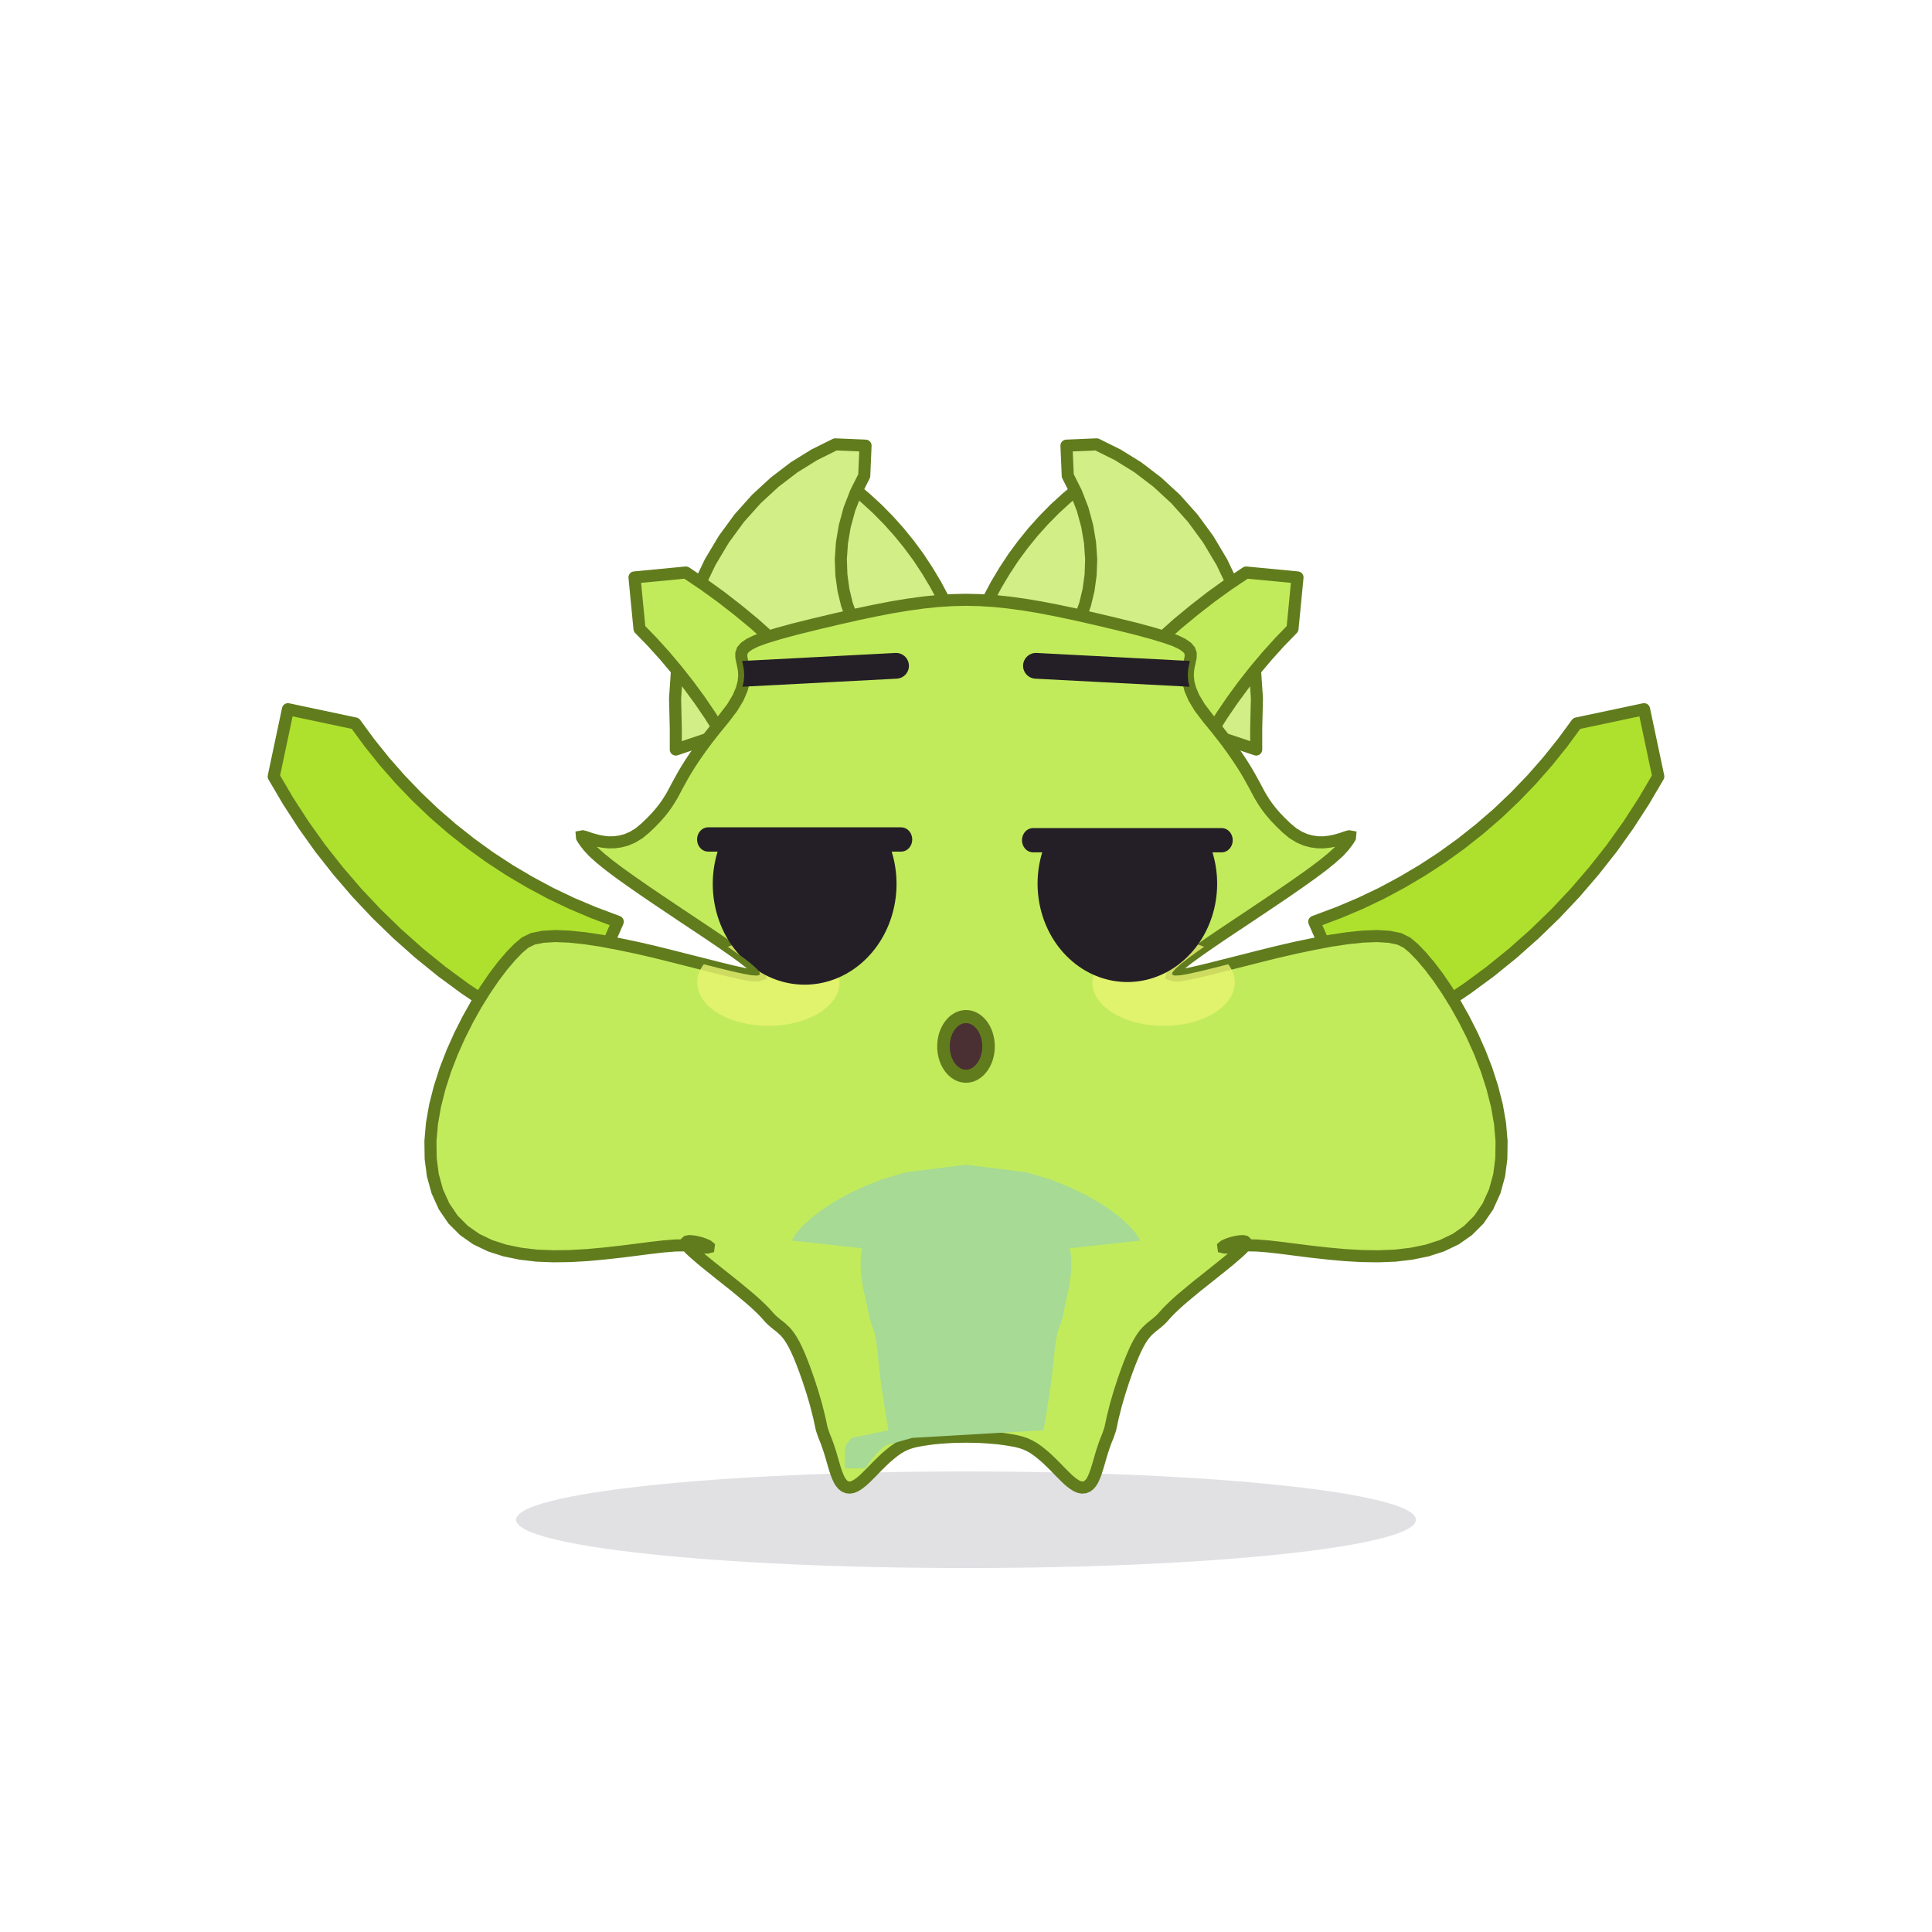
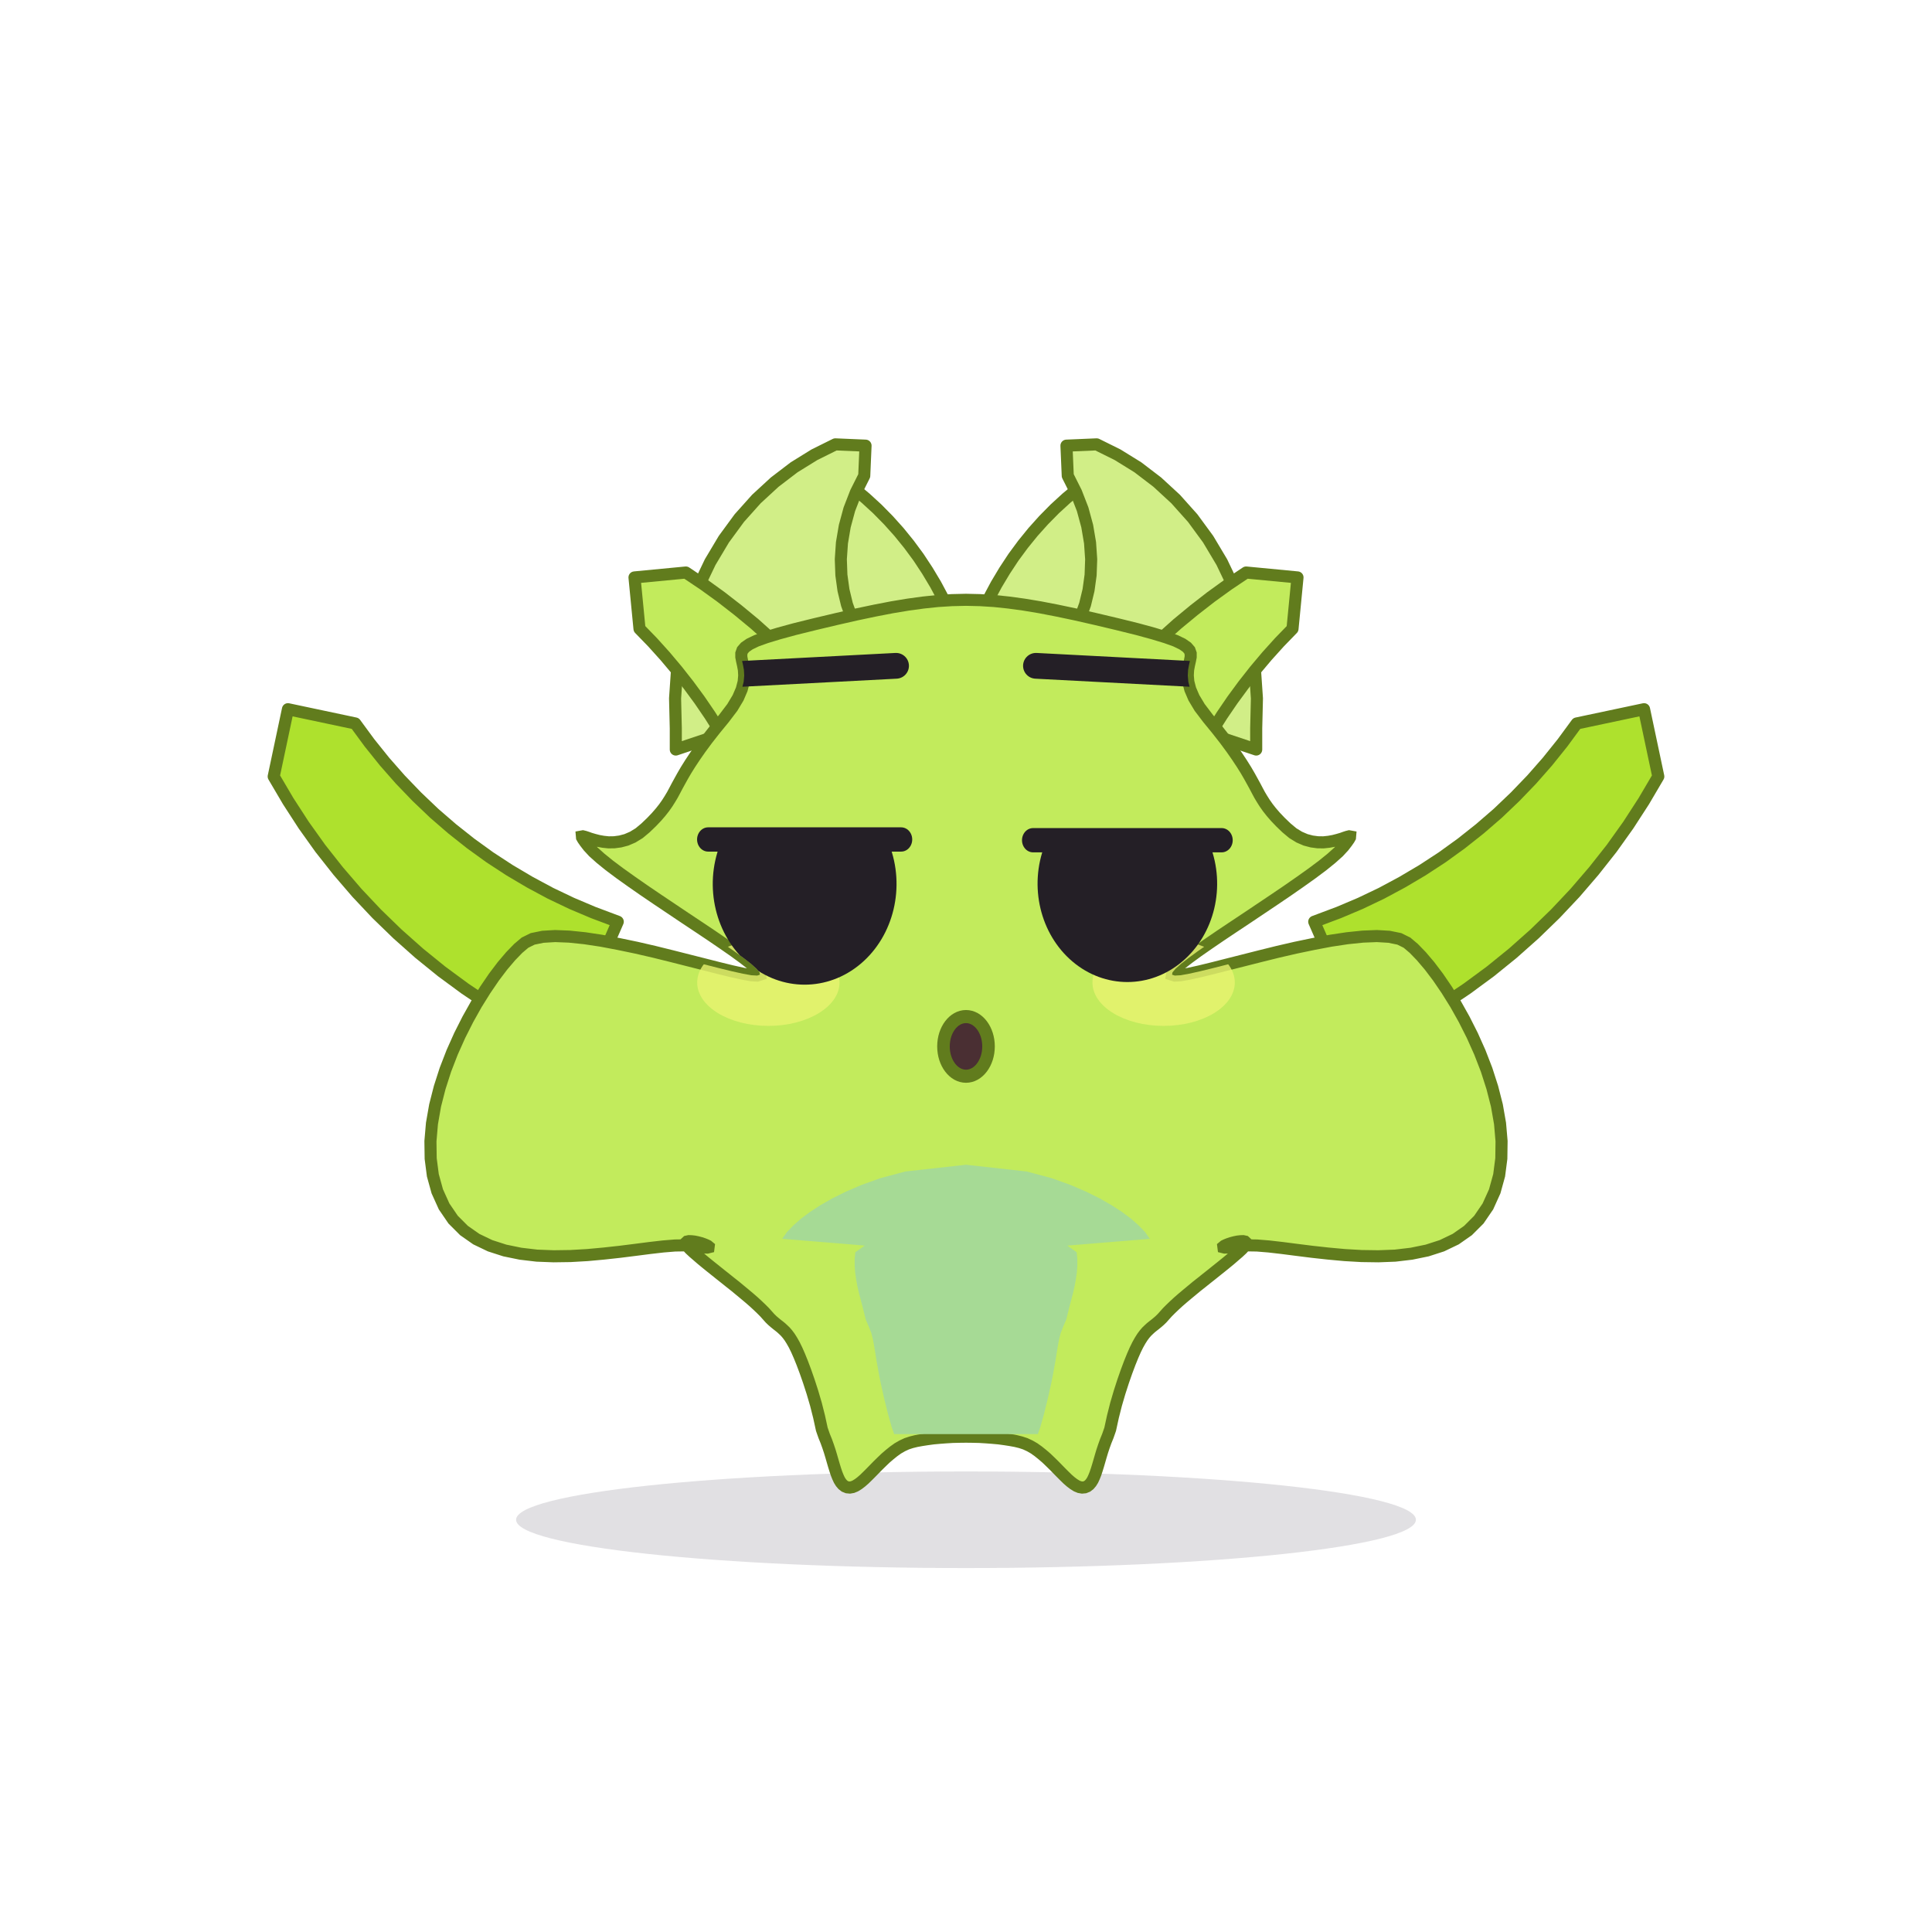
<svg xmlns="http://www.w3.org/2000/svg" viewBox="0 0 240 240">
  <defs>
    <clipPath id="mask-group-10-0" clipPathUnits="userSpaceOnUse">
      <path d="M184.83 149.87 L183.71 151.51 L182.36 152.86 L180.83 153.93 L179.12 154.75 L177.29 155.34 L175.34 155.74 L173.31 155.98 L171.23 156.06 L169.13 156.03 L167.04 155.91 L164.97 155.72 L162.97 155.5 L161.06 155.26 L159.27 155.03 L157.62 154.84 L156.15 154.72 L154.87 154.7 L153.83 154.79 L153.05 154.91 L152.49 154.97 L152.14 154.98 L151.98 154.94 L151.97 154.86 L152.09 154.76 L152.32 154.65 L152.62 154.53 L152.98 154.41 L153.36 154.31 L153.75 154.23 L154.11 154.19 L154.42 154.18 L154.65 154.23 L154.78 154.35 L154.79 154.53 L154.63 154.79 L154.3 155.15 L153.85 155.57 L153.35 156 L152.83 156.45 L152.27 156.91 L151.69 157.38 L151.1 157.85 L150.49 158.34 L149.87 158.83 L149.26 159.32 L148.65 159.8 L148.06 160.29 L147.48 160.77 L146.92 161.24 L146.39 161.7 L145.9 162.15 L145.44 162.59 L145.03 163 L144.67 163.4 L144.35 163.76 L144.05 164.05 L143.76 164.3 L143.49 164.52 L143.22 164.73 L142.96 164.94 L142.71 165.17 L142.45 165.42 L142.19 165.72 L141.92 166.08 L141.64 166.52 L141.34 167.05 L141.03 167.68 L140.7 168.43 L140.34 169.32 L139.95 170.36 L139.53 171.56 L139.08 172.95 L138.64 174.45 L138.25 175.99 L137.91 177.55 L137.62 178.38 L137.36 179.02 L137.13 179.66 L136.92 180.29 L136.74 180.89 L136.57 181.48 L136.41 182.03 L136.25 182.55 L136.09 183.03 L135.92 183.46 L135.74 183.85 L135.54 184.17 L135.31 184.44 L135.05 184.64 L134.75 184.76 L134.43 184.79 L134.09 184.73 L133.75 184.59 L133.38 184.36 L133.01 184.08 L132.62 183.74 L132.22 183.35 L131.8 182.93 L131.37 182.49 L130.93 182.04 L130.46 181.58 L129.99 181.13 L129.49 180.7 L128.98 180.29 L128.46 179.92 L127.92 179.61 L127.36 179.35 L126.78 179.16 L126.17 179.01 L125.51 178.89 L124.8 178.78 L124.06 178.68 L123.28 178.61 L122.48 178.55 L121.67 178.5 L120.84 178.48 L120 178.47 L119.16 178.48 L118.33 178.5 L117.52 178.55 L116.72 178.61 L115.94 178.68 L115.2 178.78 L114.49 178.89 L113.83 179.01 L113.22 179.16 L112.64 179.35 L112.08 179.61 L111.54 179.92 L111.02 180.29 L110.51 180.7 L110.01 181.13 L109.54 181.58 L109.07 182.04 L108.63 182.49 L108.2 182.93 L107.78 183.35 L107.38 183.74 L106.99 184.08 L106.62 184.36 L106.25 184.59 L105.91 184.73 L105.57 184.79 L105.25 184.76 L104.95 184.64 L104.69 184.44 L104.46 184.17 L104.26 183.85 L104.08 183.46 L103.91 183.03 L103.75 182.55 L103.59 182.03 L103.43 181.48 L103.26 180.89 L103.08 180.29 L102.87 179.66 L102.64 179.02 L102.38 178.38 L102.09 177.55 L101.75 175.99 L101.36 174.45 L100.92 172.95 L100.47 171.56 L100.05 170.36 L99.66 169.32 L99.3 168.43 L98.97 167.68 L98.66 167.05 L98.36 166.52 L98.08 166.08 L97.81 165.72 L97.55 165.42 L97.29 165.17 L97.04 164.94 L96.78 164.73 L96.51 164.52 L96.24 164.3 L95.95 164.05 L95.65 163.76 L95.33 163.4 L94.97 163 L94.56 162.59 L94.1 162.15 L93.61 161.7 L93.08 161.24 L92.52 160.77 L91.94 160.29 L91.35 159.8 L90.74 159.32 L90.13 158.83 L89.51 158.34 L88.9 157.85 L88.31 157.38 L87.73 156.91 L87.17 156.45 L86.65 156 L86.15 155.57 L85.7 155.15 L85.37 154.79 L85.21 154.53 L85.22 154.35 L85.35 154.23 L85.58 154.18 L85.89 154.19 L86.25 154.23 L86.64 154.31 L87.02 154.41 L87.38 154.53 L87.68 154.65 L87.91 154.76 L88.03 154.86 L88.02 154.94 L87.86 154.98 L87.51 154.97 L86.95 154.91 L86.17 154.79 L85.13 154.7 L83.85 154.72 L82.38 154.84 L80.73 155.03 L78.94 155.26 L77.03 155.5 L75.03 155.72 L72.96 155.91 L70.87 156.03 L68.77 156.06 L66.69 155.98 L64.66 155.74 L62.71 155.34 L60.88 154.75 L59.17 153.93 L57.64 152.86 L56.29 151.51 L55.17 149.87 L54.32 147.99 L53.77 146 L53.5 143.92 L53.47 141.76 L53.66 139.56 L54.05 137.33 L54.62 135.1 L55.33 132.89 L56.17 130.72 L57.11 128.62 L58.12 126.62 L59.18 124.73 L60.27 122.98 L61.36 121.38 L62.42 119.98 L63.44 118.78 L64.38 117.81 L65.22 117.1 L66.17 116.63 L67.44 116.37 L68.96 116.28 L70.71 116.35 L72.64 116.55 L74.7 116.86 L76.86 117.27 L79.07 117.73 L81.28 118.24 L83.46 118.78 L85.55 119.31 L87.53 119.81 L89.34 120.27 L90.94 120.66 L92.29 120.96 L93.34 121.15 L94.06 121.19 L94.4 121.08 L94.35 120.79 L93.97 120.34 L93.29 119.73 L92.35 119 L91.2 118.16 L89.85 117.22 L88.37 116.21 L86.77 115.14 L85.1 114.03 L83.4 112.89 L81.7 111.75 L80.05 110.63 L78.47 109.53 L77.01 108.49 L75.7 107.51 L74.59 106.61 L73.71 105.82 L73.09 105.15 L72.69 104.63 L72.43 104.26 L72.3 104.03 L72.29 103.91 L72.4 103.89 L72.61 103.94 L72.92 104.04 L73.31 104.18 L73.79 104.32 L74.33 104.46 L74.94 104.57 L75.6 104.64 L76.31 104.63 L77.05 104.53 L77.81 104.33 L78.6 103.99 L79.4 103.5 L80.19 102.84 L80.93 102.13 L81.55 101.48 L82.07 100.88 L82.51 100.32 L82.89 99.78 L83.22 99.26 L83.53 98.74 L83.82 98.2 L84.12 97.63 L84.45 97.03 L84.81 96.38 L85.23 95.66 L85.73 94.86 L86.32 93.97 L87.01 92.98 L87.83 91.87 L88.8 90.63 L89.93 89.25 L90.97 87.88 L91.69 86.68 L92.14 85.63 L92.38 84.71 L92.45 83.91 L92.41 83.21 L92.3 82.61 L92.18 82.08 L92.09 81.61 L92.09 81.18 L92.23 80.78 L92.56 80.4 L93.12 80.01 L93.97 79.6 L95.17 79.17 L96.75 78.69 L98.77 78.14 L101.28 77.52 L103.94 76.89 L106.4 76.33 L108.68 75.85 L110.8 75.44 L112.79 75.11 L114.69 74.85 L116.5 74.66 L118.26 74.55 L120 74.51 L121.74 74.55 L123.5 74.66 L125.31 74.85 L127.21 75.11 L129.2 75.44 L131.32 75.85 L133.6 76.33 L136.06 76.89 L138.72 77.52 L141.23 78.14 L143.25 78.69 L144.83 79.17 L146.03 79.6 L146.88 80.01 L147.44 80.4 L147.77 80.78 L147.91 81.18 L147.91 81.61 L147.82 82.08 L147.7 82.61 L147.59 83.21 L147.55 83.91 L147.62 84.71 L147.86 85.63 L148.31 86.68 L149.03 87.88 L150.07 89.25 L151.2 90.63 L152.17 91.87 L152.99 92.98 L153.68 93.97 L154.27 94.86 L154.77 95.66 L155.19 96.38 L155.55 97.03 L155.88 97.63 L156.18 98.2 L156.47 98.74 L156.78 99.26 L157.11 99.78 L157.49 100.32 L157.93 100.88 L158.45 101.48 L159.07 102.13 L159.81 102.84 L160.6 103.5 L161.4 103.99 L162.19 104.33 L162.95 104.53 L163.69 104.63 L164.4 104.64 L165.06 104.57 L165.67 104.46 L166.21 104.32 L166.69 104.18 L167.08 104.04 L167.39 103.94 L167.6 103.89 L167.71 103.91 L167.7 104.03 L167.57 104.26 L167.31 104.63 L166.91 105.15 L166.29 105.82 L165.41 106.61 L164.3 107.51 L162.99 108.49 L161.53 109.53 L159.95 110.63 L158.3 111.75 L156.6 112.89 L154.9 114.03 L153.23 115.14 L151.63 116.21 L150.15 117.22 L148.8 118.16 L147.65 119 L146.71 119.73 L146.03 120.34 L145.65 120.79 L145.6 121.08 L145.94 121.19 L146.66 121.15 L147.71 120.96 L149.06 120.66 L150.66 120.27 L152.47 119.81 L154.45 119.31 L156.54 118.78 L158.72 118.24 L160.93 117.73 L163.14 117.27 L165.3 116.86 L167.36 116.55 L169.29 116.35 L171.04 116.28 L172.56 116.37 L173.83 116.63 L174.78 117.1 L175.62 117.81 L176.56 118.78 L177.58 119.98 L178.64 121.38 L179.73 122.98 L180.82 124.73 L181.88 126.62 L182.89 128.62 L183.83 130.72 L184.67 132.89 L185.38 135.1 L185.95 137.33 L186.34 139.56 L186.53 141.76 L186.5 143.92 L186.23 146 L185.68 147.99 Z" fill-rule="nonzero" />
    </clipPath>
  </defs>
  <ellipse cx="120" cy="188.79" rx="55.89" ry="6" fill="#281e32" opacity="0.14" class="wild-shadow" />
  <path d="M76.74 114.5 L73.68 113.35 L71.01 112.22 L68.39 110.97 L65.82 109.59 L63.3 108.1 L60.85 106.5 L58.47 104.78 L56.16 102.95 L53.93 101.02 L51.79 98.98 L49.73 96.84 L47.77 94.61 L45.9 92.28 L44.13 89.87 L35.77 88.1 L34 96.46 L35.8 99.52 L37.73 102.5 L39.8 105.4 L42.01 108.2 L44.34 110.91 L46.8 113.52 L49.38 116.02 L52.07 118.41 L54.87 120.68 L57.78 122.82 L60.79 124.84 L63.89 126.72 L67.08 128.47 L70.01 129.93 Z" fill-rule="nonzero" fill="#aee12d" stroke="#617c1d" stroke-width="1.5" stroke-linecap="butt" stroke-linejoin="round" class="wild-extremity" />
  <path d="M163.26 114.5 L166.32 113.35 L168.99 112.22 L171.61 110.97 L174.18 109.59 L176.7 108.1 L179.15 106.5 L181.53 104.78 L183.84 102.95 L186.07 101.02 L188.21 98.98 L190.27 96.84 L192.23 94.61 L194.1 92.28 L195.87 89.87 L204.23 88.1 L206 96.46 L204.2 99.52 L202.27 102.5 L200.2 105.4 L197.99 108.2 L195.66 110.91 L193.2 113.52 L190.62 116.02 L187.93 118.41 L185.13 120.68 L182.22 122.82 L179.21 124.84 L176.11 126.72 L172.92 128.47 L169.99 129.93 Z" fill-rule="nonzero" fill="#aee12d" stroke="#617c1d" stroke-width="1.5" stroke-linecap="butt" stroke-linejoin="round" class="wild-extremity" />
  <path d="M120.58 83.64 L120.12 81.99 L119.52 80.02 L118.83 78.1 L118.05 76.22 L117.18 74.39 L116.23 72.61 L115.2 70.89 L114.1 69.22 L112.92 67.62 L111.67 66.08 L110.35 64.61 L108.97 63.21 L107.53 61.89 L106.03 60.64 L99.55 60.64 L99.54 67.12 L100.47 68.29 L101.33 69.51 L102.12 70.75 L102.85 72.03 L103.52 73.33 L104.12 74.65 L104.64 75.99 L105.11 77.35 L105.5 78.72 L105.82 80.1 L106.08 81.49 L106.26 82.87 L106.38 84.26 L106.48 85.98 Z" fill-rule="nonzero" fill="#d1ee87" stroke="#617c1d" stroke-width="1.5" stroke-linecap="butt" stroke-linejoin="round" class="wild-extremity" />
  <path d="M119.42 83.64 L119.88 81.99 L120.48 80.02 L121.17 78.1 L121.95 76.22 L122.82 74.39 L123.77 72.61 L124.8 70.89 L125.9 69.22 L127.08 67.62 L128.33 66.08 L129.65 64.61 L131.03 63.21 L132.47 61.89 L133.97 60.64 L140.45 60.64 L140.46 67.12 L139.53 68.29 L138.67 69.51 L137.88 70.75 L137.15 72.03 L136.48 73.33 L135.88 74.65 L135.36 75.99 L134.89 77.35 L134.5 78.72 L134.18 80.1 L133.92 81.49 L133.74 82.87 L133.62 84.26 L133.52 85.98 Z" fill-rule="nonzero" fill="#d1ee87" stroke="#617c1d" stroke-width="1.5" stroke-linecap="butt" stroke-linejoin="round" class="wild-extremity" />
  <path d="M111.02 84.04 L109.44 81.96 L108.39 80.89 L107.42 79.66 L106.55 78.28 L105.81 76.75 L105.21 75.09 L104.78 73.31 L104.52 71.43 L104.45 69.47 L104.59 67.43 L104.94 65.36 L105.51 63.26 L106.32 61.17 L107.36 59.1 L107.52 55.36 L103.77 55.2 L101.17 56.49 L98.65 58.05 L96.24 59.89 L93.96 61.99 L91.84 64.36 L89.92 66.98 L88.22 69.83 L86.76 72.88 L85.58 76.13 L84.69 79.55 L84.11 83.1 L83.86 86.76 L83.95 90.5 L83.95 93.11 Z" fill-rule="nonzero" fill="#d1ee87" stroke="#617c1d" stroke-width="1.5" stroke-linecap="butt" stroke-linejoin="round" class="wild-extremity" />
  <path d="M128.98 84.04 L130.56 81.96 L131.61 80.89 L132.58 79.66 L133.45 78.28 L134.19 76.75 L134.79 75.09 L135.22 73.31 L135.48 71.43 L135.55 69.47 L135.41 67.43 L135.06 65.36 L134.49 63.26 L133.68 61.17 L132.64 59.1 L132.48 55.36 L136.23 55.2 L138.83 56.49 L141.35 58.05 L143.76 59.89 L146.04 61.99 L148.16 64.36 L150.08 66.98 L151.78 69.83 L153.24 72.88 L154.42 76.13 L155.31 79.55 L155.89 83.1 L156.14 86.76 L156.05 90.5 L156.05 93.11 Z" fill-rule="nonzero" fill="#d1ee87" stroke="#617c1d" stroke-width="1.5" stroke-linecap="butt" stroke-linejoin="round" class="wild-extremity" />
  <path d="M143.97 105.3 L144.8 102.94 L145.58 100.85 L146.43 98.79 L147.36 96.74 L148.37 94.72 L149.44 92.73 L150.59 90.77 L151.81 88.84 L153.1 86.95 L154.46 85.1 L155.89 83.28 L157.38 81.51 L158.94 79.78 L160.56 78.11 L161.18 71.73 L154.8 71.12 L152.59 72.6 L150.43 74.16 L148.32 75.8 L146.25 77.51 L144.24 79.31 L142.29 81.17 L140.39 83.11 L138.56 85.12 L136.79 87.19 L135.09 89.34 L133.45 91.54 L131.89 93.81 L130.4 96.14 L129.1 98.27 Z" fill-rule="nonzero" fill="#c2eb5c" stroke="#617c1d" stroke-width="1.5" stroke-linecap="butt" stroke-linejoin="round" class="wild-extremity" />
  <path d="M96.03 105.3 L95.2 102.94 L94.42 100.85 L93.57 98.79 L92.64 96.74 L91.63 94.72 L90.56 92.73 L89.41 90.77 L88.19 88.84 L86.9 86.95 L85.54 85.1 L84.11 83.28 L82.62 81.51 L81.06 79.78 L79.44 78.11 L78.82 71.73 L85.2 71.12 L87.41 72.6 L89.57 74.16 L91.68 75.8 L93.75 77.51 L95.76 79.31 L97.71 81.17 L99.61 83.11 L101.44 85.12 L103.21 87.19 L104.91 89.34 L106.55 91.54 L108.11 93.81 L109.6 96.14 L110.9 98.27 Z" fill-rule="nonzero" fill="#c2eb5c" stroke="#617c1d" stroke-width="1.5" stroke-linecap="butt" stroke-linejoin="round" class="wild-extremity" />
  <path d="M184.83 149.87 L183.71 151.51 L182.36 152.86 L180.83 153.93 L179.12 154.75 L177.29 155.34 L175.34 155.74 L173.31 155.98 L171.23 156.06 L169.13 156.03 L167.04 155.91 L164.97 155.72 L162.97 155.5 L161.06 155.26 L159.27 155.03 L157.62 154.84 L156.15 154.72 L154.87 154.7 L153.83 154.79 L153.05 154.91 L152.49 154.97 L152.14 154.98 L151.98 154.94 L151.97 154.86 L152.09 154.76 L152.32 154.65 L152.62 154.53 L152.98 154.41 L153.36 154.31 L153.75 154.23 L154.11 154.19 L154.42 154.18 L154.65 154.23 L154.78 154.35 L154.79 154.53 L154.63 154.79 L154.3 155.15 L153.85 155.57 L153.35 156 L152.83 156.45 L152.27 156.91 L151.69 157.38 L151.1 157.85 L150.49 158.34 L149.87 158.83 L149.26 159.32 L148.65 159.8 L148.06 160.29 L147.48 160.77 L146.92 161.24 L146.39 161.7 L145.9 162.15 L145.44 162.59 L145.03 163 L144.67 163.4 L144.35 163.76 L144.05 164.05 L143.76 164.3 L143.49 164.52 L143.22 164.73 L142.96 164.94 L142.71 165.17 L142.45 165.42 L142.19 165.72 L141.92 166.08 L141.64 166.52 L141.34 167.05 L141.03 167.68 L140.7 168.43 L140.34 169.32 L139.95 170.36 L139.53 171.56 L139.08 172.95 L138.64 174.45 L138.25 175.99 L137.91 177.55 L137.62 178.38 L137.36 179.02 L137.13 179.66 L136.92 180.29 L136.74 180.89 L136.57 181.48 L136.41 182.03 L136.25 182.55 L136.09 183.03 L135.92 183.46 L135.74 183.85 L135.54 184.17 L135.31 184.44 L135.05 184.64 L134.75 184.76 L134.43 184.79 L134.09 184.73 L133.75 184.59 L133.38 184.36 L133.01 184.08 L132.62 183.74 L132.22 183.35 L131.8 182.93 L131.37 182.49 L130.93 182.04 L130.46 181.58 L129.99 181.13 L129.49 180.7 L128.98 180.29 L128.46 179.92 L127.92 179.61 L127.36 179.35 L126.78 179.16 L126.17 179.01 L125.51 178.89 L124.8 178.78 L124.06 178.68 L123.28 178.61 L122.48 178.55 L121.67 178.5 L120.84 178.48 L120 178.47 L119.16 178.48 L118.33 178.5 L117.52 178.55 L116.72 178.61 L115.94 178.68 L115.2 178.78 L114.49 178.89 L113.83 179.01 L113.22 179.16 L112.64 179.35 L112.08 179.61 L111.54 179.92 L111.02 180.29 L110.51 180.7 L110.01 181.13 L109.54 181.58 L109.07 182.04 L108.63 182.49 L108.2 182.93 L107.78 183.35 L107.38 183.74 L106.99 184.08 L106.62 184.36 L106.25 184.59 L105.91 184.73 L105.57 184.79 L105.25 184.76 L104.95 184.64 L104.69 184.44 L104.46 184.17 L104.26 183.85 L104.08 183.46 L103.91 183.03 L103.75 182.55 L103.59 182.03 L103.43 181.48 L103.26 180.89 L103.08 180.29 L102.87 179.66 L102.64 179.02 L102.38 178.38 L102.09 177.55 L101.75 175.99 L101.36 174.45 L100.92 172.95 L100.47 171.56 L100.05 170.36 L99.66 169.32 L99.3 168.43 L98.97 167.68 L98.66 167.05 L98.36 166.52 L98.08 166.08 L97.81 165.72 L97.55 165.42 L97.29 165.17 L97.04 164.94 L96.78 164.73 L96.51 164.52 L96.24 164.3 L95.95 164.05 L95.65 163.76 L95.33 163.4 L94.97 163 L94.56 162.59 L94.1 162.15 L93.61 161.7 L93.08 161.24 L92.52 160.77 L91.94 160.29 L91.35 159.8 L90.74 159.32 L90.13 158.83 L89.51 158.34 L88.9 157.85 L88.31 157.38 L87.73 156.91 L87.17 156.45 L86.65 156 L86.15 155.57 L85.7 155.15 L85.37 154.79 L85.21 154.53 L85.22 154.35 L85.35 154.23 L85.58 154.18 L85.89 154.19 L86.25 154.23 L86.64 154.31 L87.02 154.41 L87.38 154.53 L87.68 154.65 L87.91 154.76 L88.03 154.86 L88.02 154.94 L87.86 154.98 L87.51 154.97 L86.95 154.91 L86.17 154.79 L85.13 154.7 L83.85 154.72 L82.38 154.84 L80.73 155.03 L78.94 155.26 L77.03 155.5 L75.03 155.72 L72.96 155.91 L70.87 156.03 L68.77 156.06 L66.69 155.98 L64.66 155.74 L62.71 155.34 L60.88 154.75 L59.17 153.93 L57.64 152.86 L56.29 151.51 L55.17 149.87 L54.32 147.99 L53.77 146 L53.5 143.92 L53.47 141.76 L53.66 139.56 L54.05 137.33 L54.62 135.1 L55.33 132.89 L56.17 130.72 L57.11 128.62 L58.12 126.62 L59.18 124.73 L60.27 122.98 L61.36 121.38 L62.42 119.98 L63.44 118.78 L64.38 117.81 L65.22 117.1 L66.17 116.63 L67.44 116.37 L68.96 116.28 L70.71 116.35 L72.64 116.55 L74.7 116.86 L76.86 117.27 L79.07 117.73 L81.28 118.24 L83.46 118.78 L85.55 119.31 L87.53 119.81 L89.34 120.27 L90.94 120.66 L92.29 120.96 L93.34 121.15 L94.06 121.19 L94.4 121.08 L94.35 120.79 L93.97 120.34 L93.29 119.73 L92.35 119 L91.2 118.16 L89.85 117.22 L88.37 116.21 L86.77 115.14 L85.1 114.03 L83.4 112.89 L81.7 111.75 L80.05 110.63 L78.47 109.53 L77.01 108.49 L75.7 107.51 L74.59 106.61 L73.71 105.82 L73.09 105.15 L72.69 104.63 L72.43 104.26 L72.3 104.03 L72.29 103.91 L72.4 103.89 L72.61 103.94 L72.92 104.04 L73.31 104.18 L73.79 104.32 L74.33 104.46 L74.94 104.57 L75.6 104.64 L76.31 104.63 L77.05 104.53 L77.81 104.33 L78.6 103.99 L79.4 103.5 L80.19 102.84 L80.93 102.13 L81.55 101.48 L82.07 100.88 L82.51 100.32 L82.89 99.78 L83.22 99.26 L83.53 98.74 L83.82 98.2 L84.12 97.63 L84.45 97.03 L84.81 96.38 L85.23 95.66 L85.73 94.86 L86.32 93.97 L87.01 92.98 L87.83 91.87 L88.8 90.63 L89.93 89.25 L90.97 87.88 L91.69 86.68 L92.14 85.63 L92.38 84.71 L92.45 83.91 L92.41 83.21 L92.3 82.61 L92.18 82.08 L92.09 81.61 L92.09 81.18 L92.23 80.78 L92.56 80.4 L93.12 80.01 L93.97 79.6 L95.17 79.17 L96.75 78.69 L98.77 78.14 L101.28 77.52 L103.94 76.89 L106.4 76.33 L108.68 75.85 L110.8 75.44 L112.79 75.11 L114.69 74.85 L116.5 74.66 L118.26 74.55 L120 74.51 L121.74 74.55 L123.5 74.66 L125.31 74.85 L127.21 75.11 L129.2 75.44 L131.32 75.85 L133.6 76.33 L136.06 76.89 L138.72 77.52 L141.23 78.14 L143.25 78.69 L144.83 79.17 L146.03 79.6 L146.88 80.01 L147.44 80.4 L147.77 80.78 L147.91 81.18 L147.91 81.61 L147.82 82.08 L147.7 82.61 L147.59 83.21 L147.55 83.91 L147.62 84.71 L147.86 85.63 L148.31 86.68 L149.03 87.88 L150.07 89.25 L151.2 90.63 L152.17 91.87 L152.99 92.98 L153.68 93.97 L154.27 94.86 L154.77 95.66 L155.19 96.38 L155.55 97.03 L155.88 97.63 L156.18 98.2 L156.47 98.74 L156.78 99.26 L157.11 99.78 L157.49 100.32 L157.93 100.88 L158.45 101.48 L159.07 102.13 L159.81 102.84 L160.6 103.5 L161.4 103.99 L162.19 104.33 L162.95 104.53 L163.69 104.63 L164.4 104.64 L165.06 104.57 L165.67 104.46 L166.21 104.32 L166.69 104.18 L167.08 104.04 L167.39 103.94 L167.6 103.89 L167.71 103.91 L167.7 104.03 L167.57 104.26 L167.31 104.63 L166.91 105.15 L166.29 105.82 L165.41 106.61 L164.3 107.51 L162.99 108.49 L161.53 109.53 L159.95 110.63 L158.3 111.75 L156.6 112.89 L154.9 114.03 L153.23 115.14 L151.63 116.21 L150.15 117.22 L148.8 118.16 L147.65 119 L146.71 119.73 L146.03 120.34 L145.65 120.79 L145.6 121.08 L145.94 121.19 L146.66 121.15 L147.71 120.96 L149.06 120.66 L150.66 120.27 L152.47 119.81 L154.45 119.31 L156.54 118.78 L158.72 118.24 L160.93 117.73 L163.14 117.27 L165.3 116.86 L167.36 116.55 L169.29 116.35 L171.04 116.28 L172.56 116.37 L173.83 116.63 L174.78 117.1 L175.62 117.81 L176.56 118.78 L177.58 119.98 L178.64 121.38 L179.73 122.98 L180.82 124.73 L181.88 126.62 L182.89 128.62 L183.83 130.72 L184.67 132.89 L185.38 135.1 L185.95 137.33 L186.34 139.56 L186.53 141.76 L186.5 143.92 L186.23 146 L185.68 147.99 Z" fill-rule="nonzero" fill="#c2eb5c" stroke="#617c1d" stroke-width="1.5" stroke-linecap="butt" stroke-linejoin="miter" class="wild-body" />
  <g clip-path="url(#mask-group-10-0)">
-     <path d="M120 144.69 L112.46 145.63 L109.36 146.57 L107.03 147.52 L105.1 148.46 L103.45 149.4 L102.03 150.34 L100.8 151.29 L99.77 152.23 L98.93 153.17 L98.35 154.11 L107.1 155.06 L106.95 156 L106.91 156.94 L106.94 157.88 L107.04 158.83 L107.18 159.77 L107.37 160.71 L107.58 161.65 L107.79 162.6 L107.97 163.54 L108.25 164.48 L108.61 165.42 L108.81 166.37 L108.94 167.31 L109.04 168.25 L109.14 169.19 L109.24 170.14 L109.35 171.08 L109.47 172.02 L109.61 172.96 L109.75 173.91 L109.89 174.85 L110.05 175.79 L110.2 176.73 L110.38 177.67 L105.77 178.62 L105.04 179.56 L104.96 180.5 L104.94 181.44 L104.95 182.39 L107.48 182.39 L108.16 181.44 L108.93 180.5 L109.98 179.56 L113.31 178.62 L129.62 177.67 L129.8 176.73 L129.95 175.79 L130.11 174.85 L130.25 173.91 L130.39 172.96 L130.53 172.02 L130.65 171.08 L130.76 170.14 L130.86 169.19 L130.96 168.25 L131.06 167.31 L131.19 166.37 L131.39 165.42 L131.75 164.48 L132.03 163.54 L132.21 162.6 L132.42 161.65 L132.63 160.71 L132.82 159.77 L132.96 158.83 L133.06 157.88 L133.09 156.94 L133.05 156 L132.9 155.06 L141.65 154.11 L141.07 153.17 L140.23 152.23 L139.2 151.29 L137.97 150.34 L136.55 149.4 L134.9 148.46 L132.97 147.52 L130.64 146.57 L127.54 145.63 L120 144.69 Z" fill-rule="nonzero" fill="#a6da95" class="wild-belly" />
+     <path d="M120 144.69 L112.45 145.53 L109.35 146.36 L107.01 147.2 L105.06 148.04 L103.39 148.87 L101.92 149.71 L100.64 150.54 L99.51 151.38 L98.56 152.22 L97.76 153.05 L97.16 153.89 L107.42 154.73 L106.25 155.56 L106.17 156.4 L106.17 157.24 L106.23 158.07 L106.35 158.91 L106.5 159.75 L106.69 160.58 L106.91 161.42 L107.13 162.25 L107.34 163.09 L107.55 163.93 L107.91 164.76 L108.24 165.6 L108.45 166.44 L108.6 167.27 L108.74 168.11 L108.87 168.95 L109.02 169.78 L109.17 170.62 L109.33 171.45 L109.51 172.29 L109.7 173.13 L109.89 173.96 L110.1 174.8 L110.31 175.64 L110.54 176.47 L110.78 177.31 L111.08 178.15 L128.92 178.15 L129.22 177.31 L129.46 176.47 L129.69 175.64 L129.9 174.8 L130.11 173.96 L130.3 173.13 L130.49 172.29 L130.67 171.45 L130.83 170.62 L130.98 169.78 L131.13 168.95 L131.26 168.11 L131.4 167.27 L131.55 166.44 L131.76 165.6 L132.09 164.76 L132.45 163.93 L132.66 163.09 L132.87 162.25 L133.09 161.42 L133.31 160.58 L133.5 159.75 L133.65 158.91 L133.77 158.07 L133.83 157.24 L133.83 156.4 L133.75 155.56 L132.58 154.73 L142.84 153.89 L142.24 153.05 L141.44 152.22 L140.49 151.38 L139.36 150.54 L138.08 149.71 L136.61 148.87 L134.94 148.04 L132.99 147.2 L130.65 146.36 L127.55 145.53 L120 144.69 Z" fill-rule="nonzero" fill="#a6da95" class="wild-belly" />
    <ellipse cx="95.45" cy="122.05" rx="8.84" ry="5.39" fill="#e9f471" opacity="0.8" class="wild-blush" />
    <ellipse cx="144.55" cy="122.05" rx="8.84" ry="5.39" fill="#e9f471" opacity="0.8" class="wild-blush" />
    <path d="M91.15 105.34 C89.23 109.86,90.6 115.1,94.48 118.1 C98.36 121.1,103.78 121.1,107.66 118.1 C111.54 115.1,112.91 109.86,110.99 105.34 Z" fill-rule="nonzero" fill="#241f26" class="wild-eye-pupil" transform="translate(120 108.04) scale(1.058849 1.16) translate(-120 -108.04)" />
    <path d="M89.75 104.8 L112.39 104.8" fill-rule="nonzero" fill="none" stroke="#241f26" stroke-width="2.6" stroke-linecap="round" stroke-linejoin="miter" class="wild-eye-lid-line" transform="translate(120 108.04) scale(1.058849 1.16) translate(-120 -108.04)" />
    <path d="M129.24 105.4 C127.36 109.82,128.7 114.94,132.49 117.87 C136.28 120.8,141.58 120.8,145.37 117.87 C149.17 114.94,150.5 109.82,148.62 105.4 Z" fill-rule="nonzero" fill="#241f26" class="wild-eye-pupil" transform="translate(120 108.04) scale(1.058849 1.16) translate(-120 -108.04)" />
    <path d="M127.87 104.88 L149.99 104.88" fill-rule="nonzero" fill="none" stroke="#241f26" stroke-width="2.6" stroke-linecap="round" stroke-linejoin="miter" class="wild-eye-lid-line" transform="translate(120 108.04) scale(1.058849 1.16) translate(-120 -108.04)" />
    <path d="M111.31 82.71 L90.83 83.78" fill-rule="nonzero" fill="none" stroke="#241f26" stroke-width="3.2" stroke-linecap="round" stroke-linejoin="miter" class="wild-mood-brow" />
    <path d="M128.69 82.71 L149.17 83.78" fill-rule="nonzero" fill="none" stroke="#241f26" stroke-width="3.2" stroke-linecap="round" stroke-linejoin="miter" class="wild-mood-brow" />
    <ellipse cx="120" cy="129.22" rx="3.23" ry="4.1" fill="#4a2f33" stroke="#617c1d" stroke-width="1.8" stroke-linecap="butt" stroke-linejoin="miter" class="wild-mouth-o" transform="translate(120 137.21) scale(0.8664706 0.9039216) translate(-120 -137.21)" />
  </g>
</svg>
